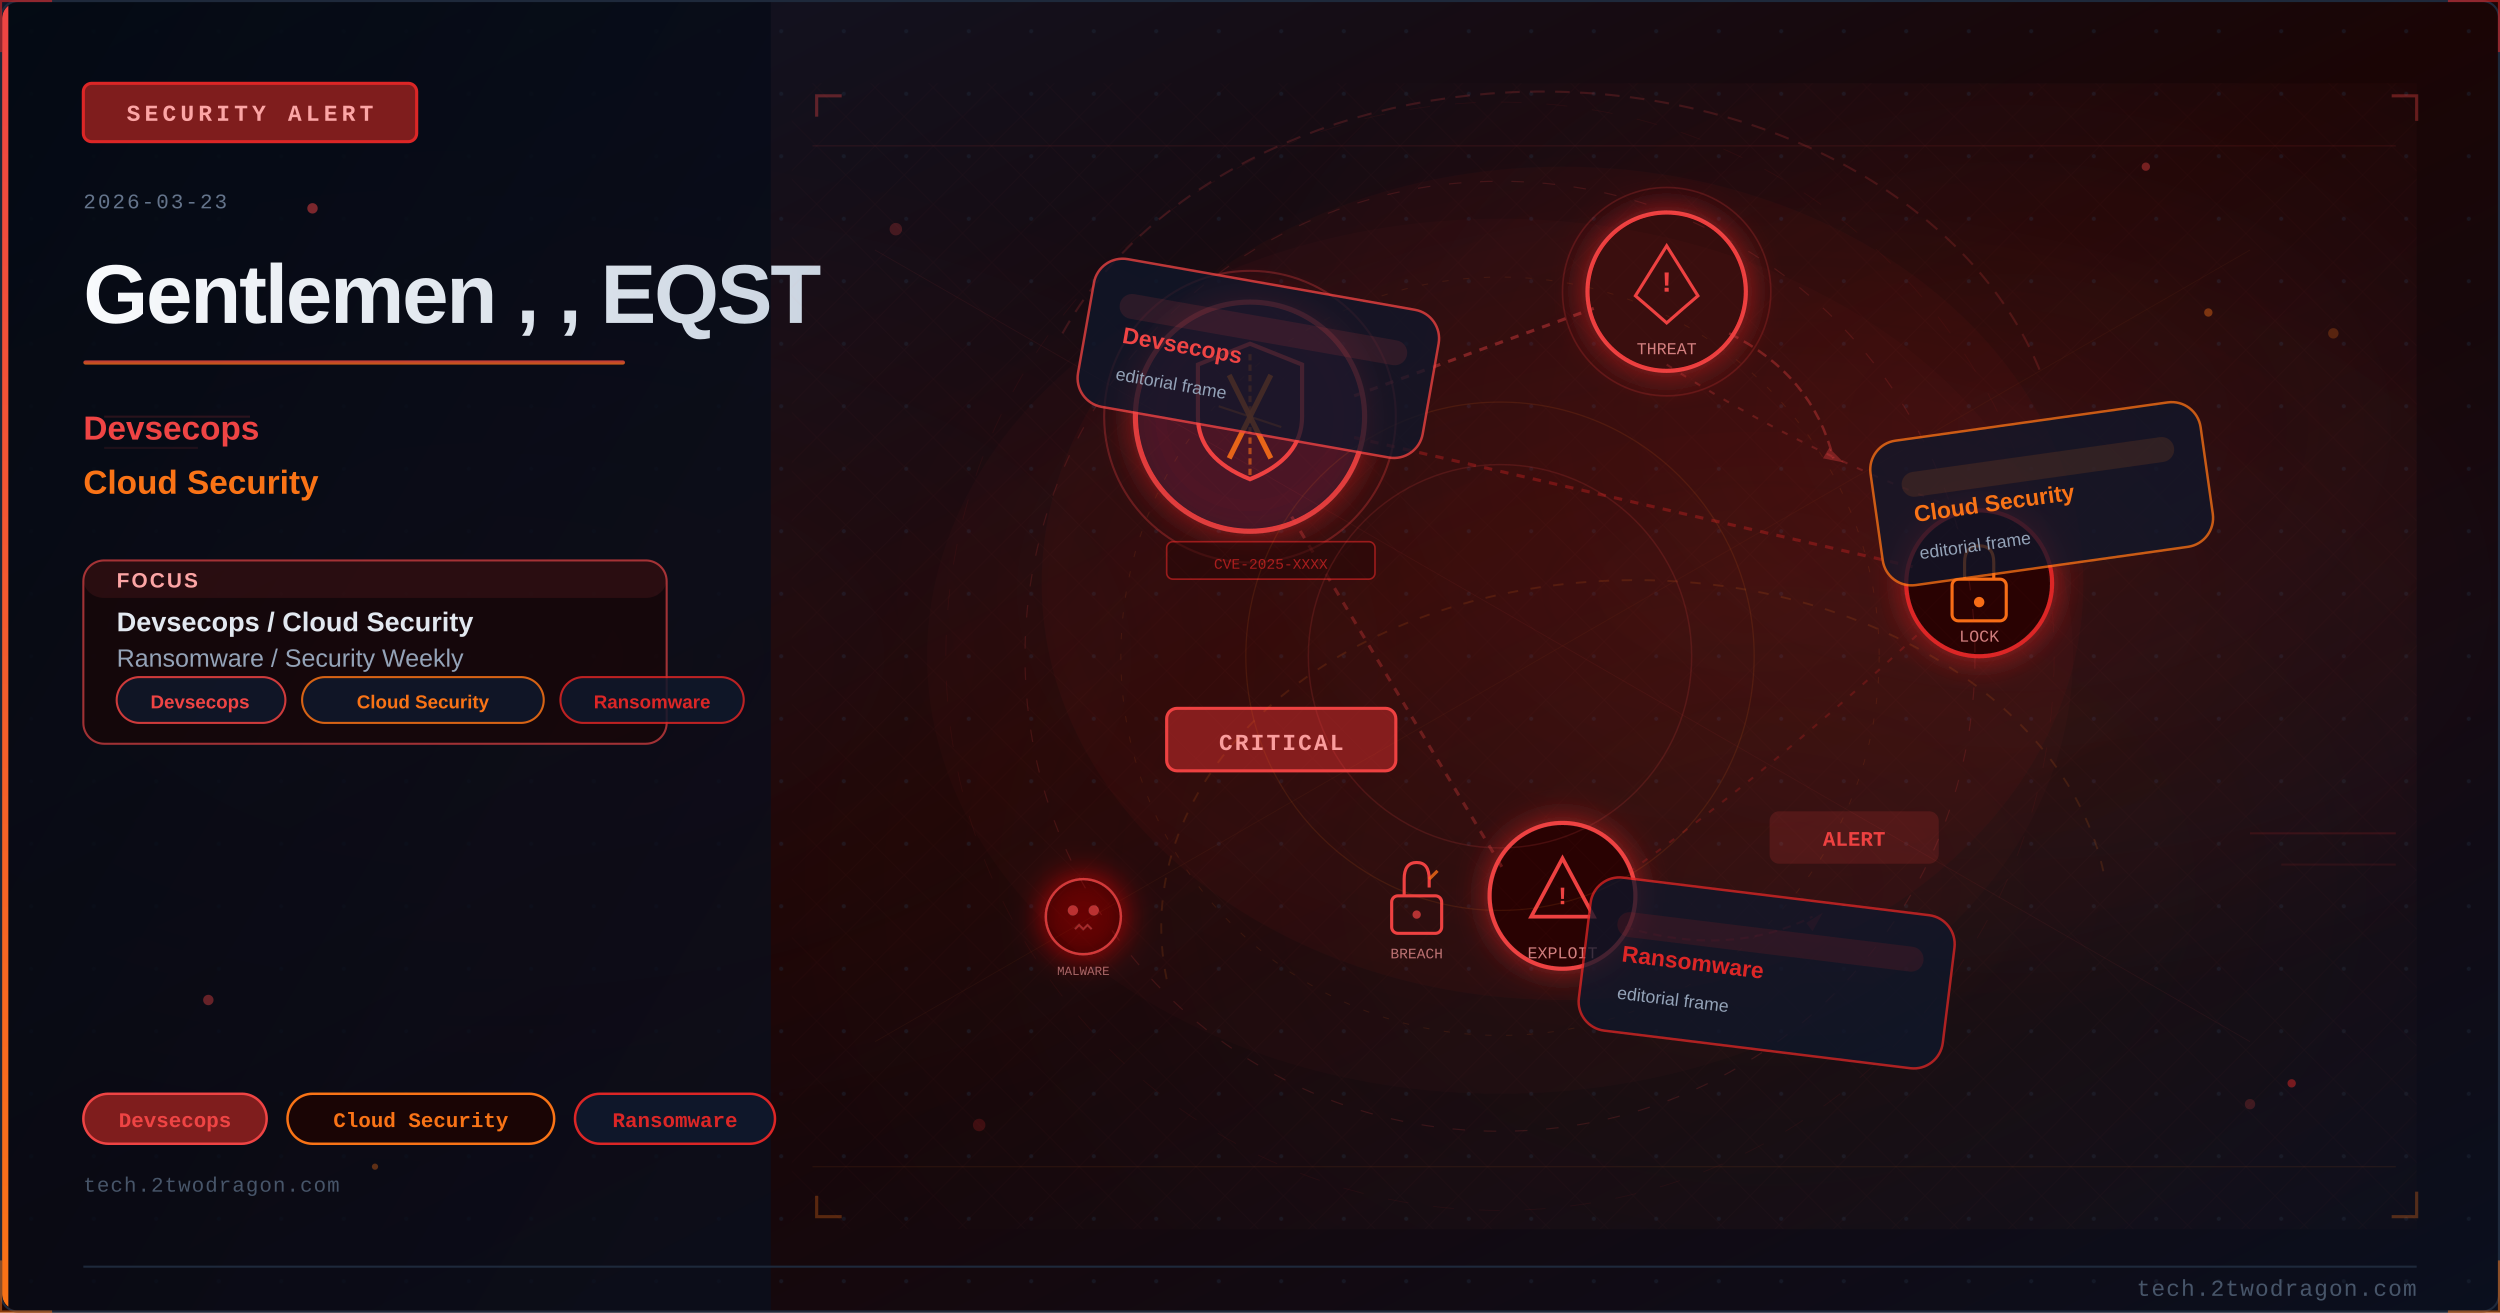
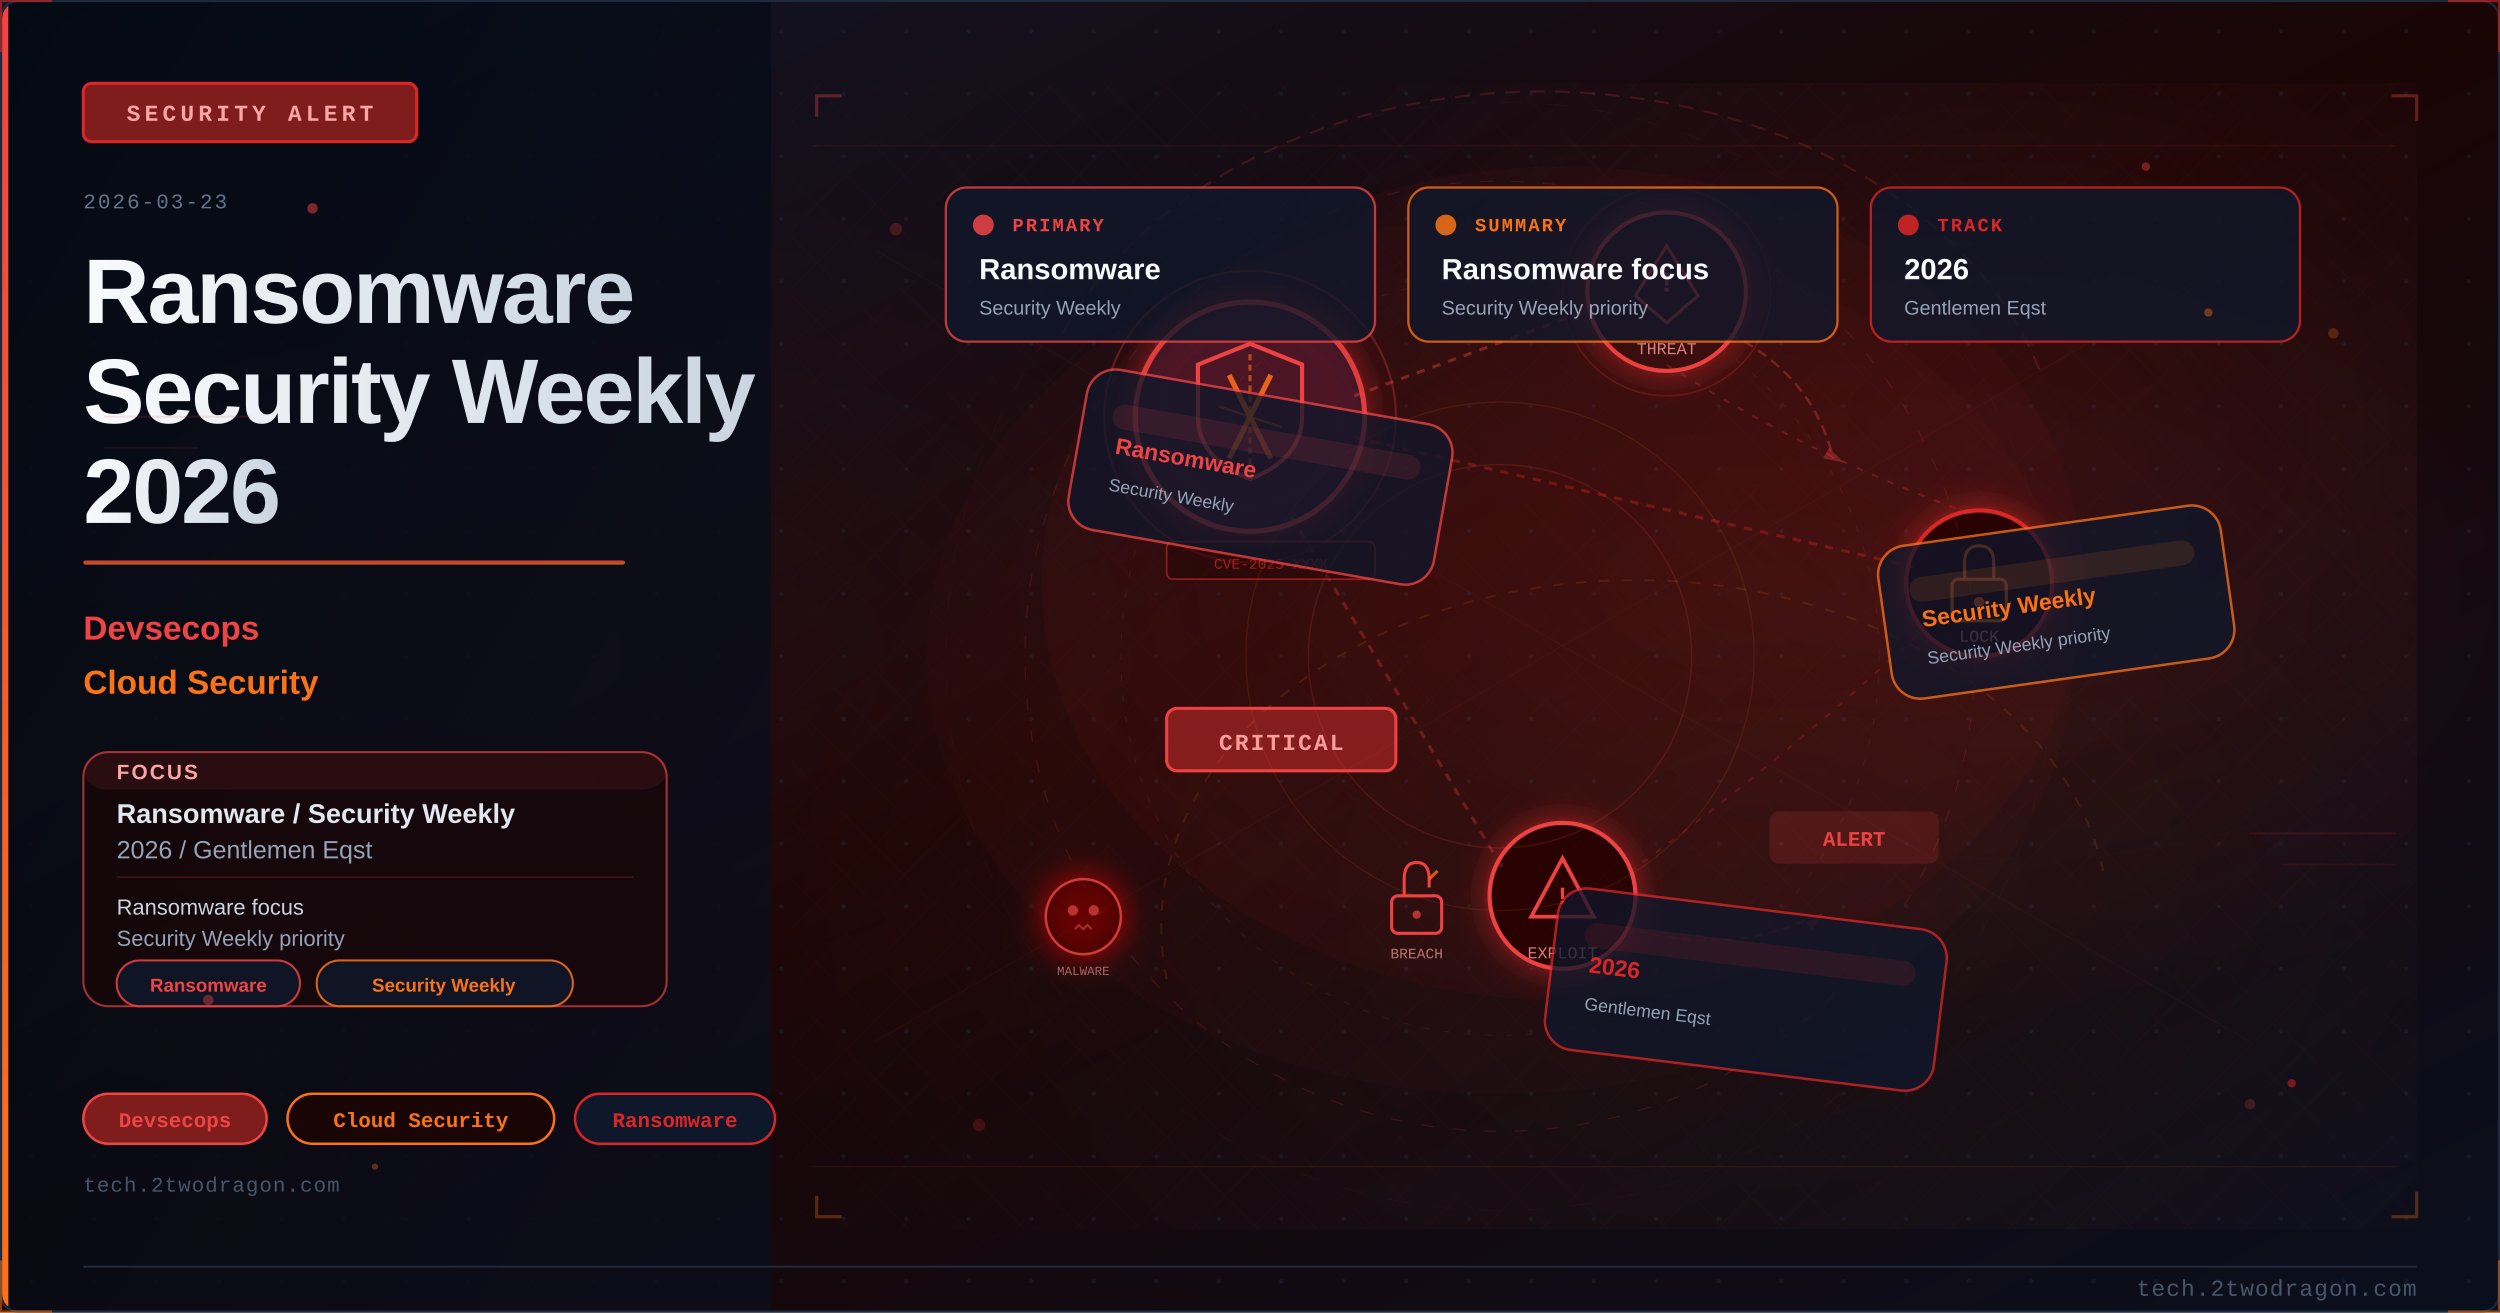
<svg xmlns="http://www.w3.org/2000/svg" viewBox="0 0 1200 630" width="1200" height="630">
  <defs>
    <linearGradient id="uc00079bg" x1="0%" y1="0%" x2="100%" y2="100%">
      <stop offset="0%" style="stop-color:#0f172a" />
      <stop offset="50%" style="stop-color:#1a0505" />
      <stop offset="100%" style="stop-color:#0a0f1e" />
    </linearGradient>
    <linearGradient id="uc00079accent" x1="0%" y1="0%" x2="0%" y2="100%">
      <stop offset="0%" style="stop-color:#ef4444" />
      <stop offset="100%" style="stop-color:#f97316" />
    </linearGradient>
    <linearGradient id="uc00079title" x1="0%" y1="0%" x2="100%" y2="0%">
      <stop offset="0%" style="stop-color:#f8fafc" />
      <stop offset="100%" style="stop-color:#cbd5e1" />
    </linearGradient>
    <linearGradient id="uc00079panel" x1="0%" y1="0%" x2="100%" y2="100%">
      <stop offset="0%" style="stop-color:#020810;stop-opacity:0.85" />
      <stop offset="100%" style="stop-color:#0a0f1e;stop-opacity:0.75" />
    </linearGradient>
    <radialGradient id="uc00079ambientL" cx="20%" cy="50%" r="40%">
      <stop offset="0%" style="stop-color:#ef4444;stop-opacity:0.06" />
      <stop offset="100%" style="stop-color:#ef4444;stop-opacity:0" />
    </radialGradient>
    <radialGradient id="uc00079ambientR" cx="70%" cy="45%" r="35%">
      <stop offset="0%" style="stop-color:#dc2626;stop-opacity:0.08" />
      <stop offset="100%" style="stop-color:#dc2626;stop-opacity:0" />
    </radialGradient>
    <filter id="uc00079glow" x="-100%" y="-100%" width="300%" height="300%">
      <feDropShadow dx="0" dy="0" stdDeviation="8" flood-color="#dc2626" flood-opacity="0.7" />
    </filter>
    <filter id="uc00079blur" x="-50%" y="-50%" width="200%" height="200%">
      <feGaussianBlur stdDeviation="12" />
    </filter>
    <filter id="uc00079textglow" x="-20%" y="-20%" width="140%" height="140%">
      <feDropShadow dx="0" dy="0" stdDeviation="4" flood-color="#ef4444" flood-opacity="0.5" />
    </filter>
    <filter id="uc00079fxGlow" x="-50%" y="-50%" width="200%" height="200%">
      <feGaussianBlur stdDeviation="6" result="b" />
      <feColorMatrix in="b" type="matrix" values="1.2 0.4 0 0 0 0.5 0.6 0 0 0 0 0 0 0 0 0 0 0 0.85 0" result="g" />
      <feMerge>
        <feMergeNode in="g" />
        <feMergeNode in="SourceGraphic" />
      </feMerge>
    </filter>
    <filter id="uc00079fxRed" x="-60%" y="-60%" width="220%" height="220%">
      <feGaussianBlur stdDeviation="8" result="b" />
      <feColorMatrix in="b" type="matrix" values="1.3 0 0 0 0.7 0 0 0 0 0 0 0 0 0 0 0 0 0 0.95 0" result="g" />
      <feMerge>
        <feMergeNode in="g" />
        <feMergeNode in="SourceGraphic" />
      </feMerge>
    </filter>
    <radialGradient id="uc00079sceneGlow1" cx="75%" cy="30%" r="50%">
      <stop offset="0%" stop-color="#ef4444" stop-opacity="0.15" />
      <stop offset="100%" stop-color="#ef4444" stop-opacity="0" />
    </radialGradient>
    <radialGradient id="uc00079sceneGlow2" cx="60%" cy="70%" r="60%">
      <stop offset="0%" stop-color="#f97316" stop-opacity="0.10" />
      <stop offset="100%" stop-color="#f97316" stop-opacity="0" />
    </radialGradient>
    <pattern id="uc00079dots" x="0" y="0" width="30" height="30" patternUnits="userSpaceOnUse">
      <circle cx="15" cy="15" r="1" fill="#1e293b" opacity="0.7" />
    </pattern>
    <clipPath id="uc00079clip">
      <rect x="1" y="1" width="1198" height="628" rx="8" ry="8" />
    </clipPath>
    <style>
      @keyframes uc00079floatUp { 0%{transform:translateY(0);opacity:0.9} 85%{opacity:0.5} 100%{transform:translateY(-80px);opacity:0} }
      @keyframes uc00079pulse { 0%,100%{opacity:0.5} 50%{opacity:1} }
      @keyframes uc00079crackFx { 0%,100%{stroke-opacity:0.6} 50%{stroke-opacity:1} }
      @keyframes uc00079glimmer { 0%{opacity:0.3} 50%{opacity:0.85} 100%{opacity:0.3} }
      @keyframes uc00079dash { to{stroke-dashoffset:-20} }
      @keyframes uc00079rotSpin { from{transform:rotate(0deg)} to{transform:rotate(360deg)} }
      .uc00079fa { animation: uc00079floatUp 3.2s ease-in infinite; }
      .uc00079fb { animation: uc00079floatUp 3.8s ease-in infinite; animation-delay:0.9s; }
      .uc00079fc { animation: uc00079floatUp 2.9s ease-in infinite; animation-delay:1.7s; }
      .uc00079crack { animation: uc00079crackFx 1.9s ease-in-out infinite; }
      .uc00079blink { animation: uc00079pulse 2.2s ease-in-out infinite; }
    </style>
  </defs>
  <rect width="1200" height="630" fill="url(#uc00079bg)" />
  <g clip-path="url(#uc00079clip)">
    <rect width="1200" height="630" fill="url(#uc00079dots)" opacity="0.6" />
    <rect width="1200" height="630" fill="url(#uc00079ambientL)" />
    <rect width="1200" height="630" fill="url(#uc00079ambientR)" />
    <rect x="0" y="0" width="370" height="630" fill="url(#uc00079panel)" />
    <rect x="0" y="0" width="4" height="630" fill="url(#uc00079accent)" />
    <rect x="40" y="40" width="160" height="28" rx="4" fill="#7f1d1d" stroke="#dc2626" stroke-width="1.5" />
    <text x="120" y="58" font-family="Courier New, monospace" font-size="11" fill="#fca5a5" text-anchor="middle" letter-spacing="2" font-weight="bold">SECURITY ALERT</text>
    <text x="40" y="100" font-family="Courier New, monospace" font-size="10" fill="#64748b" letter-spacing="1">2026-03-23</text>
-     <text x="40" y="155" font-family="Segoe UI, Arial, sans-serif" font-size="40" fill="url(#uc00079title)" font-weight="700" letter-spacing="-1">Gentlemen , , EQST</text>
-     <rect x="40" y="173" width="260" height="2" rx="1" fill="url(#uc00079accent)" opacity="0.8" />
-     <text x="40" y="211" font-family="Segoe UI, Arial, sans-serif" font-size="16" fill="#ef4444" font-weight="600">Devsecops</text>
-     <text x="40" y="237" font-family="Segoe UI, Arial, sans-serif" font-size="16" fill="#f97316" font-weight="600">Cloud Security</text>
-     <rect x="40" y="269" width="280" height="88" rx="10" fill="#1a0505" stroke="#ef4444" stroke-width="1" opacity="0.66" />
-     <rect x="40" y="269" width="280" height="18" rx="10" fill="#ef4444" opacity="0.10" />
-     <text x="56" y="282" font-family="Segoe UI, Arial, sans-serif" font-size="10" fill="#fca5a5" font-weight="700" letter-spacing="1">FOCUS</text>
-     <text x="56" y="303" font-family="Segoe UI, Arial, sans-serif" font-size="13" fill="#e2e8f0" font-weight="600">Devsecops / Cloud Security</text>
-     <text x="56" y="320" font-family="Segoe UI, Arial, sans-serif" font-size="12" fill="#94a3b8">Ransomware / Security Weekly</text>
-     <rect x="56" y="325" width="81" height="22" rx="11" fill="#0f172a" stroke="#ef4444" stroke-width="1" opacity="0.85" />
-     <text x="96" y="340" font-family="Segoe UI, Arial, sans-serif" font-size="9" fill="#ef4444" text-anchor="middle" font-weight="600">Devsecops</text>
-     <rect x="145" y="325" width="116" height="22" rx="11" fill="#0f172a" stroke="#f97316" stroke-width="1" opacity="0.85" />
-     <text x="203" y="340" font-family="Segoe UI, Arial, sans-serif" font-size="9" fill="#f97316" text-anchor="middle" font-weight="600">Cloud Security</text>
-     <rect x="269" y="325" width="88" height="22" rx="11" fill="#0f172a" stroke="#dc2626" stroke-width="1" opacity="0.85" />
-     <text x="313" y="340" font-family="Segoe UI, Arial, sans-serif" font-size="9" fill="#dc2626" text-anchor="middle" font-weight="600">Ransomware</text>
+     <text x="40" y="155" font-family="Segoe UI, Arial, sans-serif" font-size="44" fill="url(#uc00079title)" font-weight="700" letter-spacing="-1">Ransomware</text>
+     <text x="40" y="203" font-family="Segoe UI, Arial, sans-serif" font-size="44" fill="url(#uc00079title)" font-weight="700" letter-spacing="-1">Security Weekly</text>
+     <text x="40" y="251" font-family="Segoe UI, Arial, sans-serif" font-size="44" fill="url(#uc00079title)" font-weight="700" letter-spacing="-1">2026</text>
+     <rect x="40" y="269" width="260" height="2" rx="1" fill="url(#uc00079accent)" opacity="0.8" />
+     <text x="40" y="307" font-family="Segoe UI, Arial, sans-serif" font-size="16" fill="#ef4444" font-weight="600">Devsecops</text>
+     <text x="40" y="333" font-family="Segoe UI, Arial, sans-serif" font-size="16" fill="#f97316" font-weight="600">Cloud Security</text>
+     <rect x="40" y="361" width="280" height="122" rx="12" fill="#1a0505" stroke="#ef4444" stroke-width="1" opacity="0.66" />
+     <rect x="40" y="361" width="280" height="18" rx="12" fill="#ef4444" opacity="0.10" />
+     <text x="56" y="374" font-family="Segoe UI, Arial, sans-serif" font-size="10" fill="#fca5a5" font-weight="700" letter-spacing="1">FOCUS</text>
+     <text x="56" y="395" font-family="Segoe UI, Arial, sans-serif" font-size="13" fill="#e2e8f0" font-weight="600">Ransomware / Security Weekly</text>
+     <text x="56" y="412" font-family="Segoe UI, Arial, sans-serif" font-size="12" fill="#94a3b8">2026 / Gentlemen Eqst</text>
+     <line x1="56" y1="421" x2="304" y2="421" stroke="#ef4444" stroke-width="0.8" opacity="0.20" />
+     <text x="56" y="439" font-family="Segoe UI, Arial, sans-serif" font-size="10.5" fill="#cbd5e1">Ransomware focus</text>
+     <text x="56" y="454" font-family="Segoe UI, Arial, sans-serif" font-size="10.5" fill="#94a3b8">Security Weekly priority</text>
+     <rect x="56" y="461" width="88" height="22" rx="11" fill="#0f172a" stroke="#ef4444" stroke-width="1" opacity="0.85" />
+     <text x="100" y="476" font-family="Segoe UI, Arial, sans-serif" font-size="9" fill="#ef4444" text-anchor="middle" font-weight="600">Ransomware</text>
+     <rect x="152" y="461" width="123" height="22" rx="11" fill="#0f172a" stroke="#f97316" stroke-width="1" opacity="0.85" />
+     <text x="213" y="476" font-family="Segoe UI, Arial, sans-serif" font-size="9" fill="#f97316" text-anchor="middle" font-weight="600">Security Weekly</text>
    <rect x="40" y="525" width="88" height="24" rx="12" fill="#7f1d1d" stroke="#ef4444" stroke-width="1.2" />
    <text x="84" y="541" font-family="Courier New, monospace" font-size="10" fill="#ef4444" text-anchor="middle" font-weight="bold">Devsecops</text>
    <rect x="138" y="525" width="128" height="24" rx="12" fill="#1a0505" stroke="#f97316" stroke-width="1.2" />
    <text x="202" y="541" font-family="Courier New, monospace" font-size="10" fill="#f97316" text-anchor="middle" font-weight="bold">Cloud Security</text>
    <rect x="276" y="525" width="96" height="24" rx="12" fill="#0f172a" stroke="#dc2626" stroke-width="1.2" />
    <text x="324" y="541" font-family="Courier New, monospace" font-size="10" fill="#dc2626" text-anchor="middle" font-weight="bold">Ransomware</text>
    <text x="40" y="572" font-family="Courier New, monospace" font-size="10" fill="#475569" letter-spacing="0.5">tech.2twodragon.com</text>
    <rect x="380" y="40" width="780" height="550" fill="url(#uc00079sceneGlow1)" opacity="0.6" />
    <rect x="380" y="40" width="780" height="550" fill="url(#uc00079sceneGlow2)" opacity="0.5" />
    <g filter="url(#uc00079glow)">
      <circle cx="600" cy="200" r="55" fill="#0f172a" stroke="#ef4444" stroke-width="2.5" opacity="0.9" />
      <circle cx="600" cy="200" r="55" fill="#dc2626" opacity="0.08" />
    </g>
    <path d="M600 165 L625 175 L625 200 Q625 220 600 230 Q575 220 575 200 L575 175 Z" fill="none" stroke="#ef4444" stroke-width="2" />
    <line x1="590" y1="180" x2="610" y2="220" stroke="#f97316" stroke-width="2.5" opacity="0.9" />
    <line x1="610" y1="180" x2="590" y2="220" stroke="#f97316" stroke-width="2.5" opacity="0.9" />
    <g filter="url(#uc00079glow)">
      <circle cx="800" cy="140" r="38" fill="#1a0505" stroke="#ef4444" stroke-width="2" />
      <circle cx="800" cy="140" r="38" fill="#dc2626" opacity="0.1" />
    </g>
    <polygon points="800,118 815,142 808,148 800,155 792,148 785,142" fill="none" stroke="#ef4444" stroke-width="1.5" />
    <text x="800" y="140" font-family="Courier New, monospace" font-size="14" fill="#ef4444" text-anchor="middle" font-weight="bold">!</text>
    <text x="800" y="170" font-family="Courier New, monospace" font-size="8" fill="#fca5a5" text-anchor="middle" opacity="0.8">THREAT</text>
    <g filter="url(#uc00079glow)">
      <circle cx="950" cy="280" r="35" fill="#1a0505" stroke="#dc2626" stroke-width="2" />
    </g>
    <rect x="937" y="278" width="26" height="20" rx="3" fill="none" stroke="#f97316" stroke-width="1.5" />
    <path d="M943 278 L943 270 Q943 262 950 262 Q957 262 957 270 L957 278" fill="none" stroke="#f97316" stroke-width="1.5" />
    <circle cx="950" cy="289" r="2.5" fill="#f97316" />
    <text x="950" y="308" font-family="Courier New, monospace" font-size="8" fill="#fca5a5" text-anchor="middle" opacity="0.8">LOCK</text>
    <g filter="url(#uc00079glow)">
      <circle cx="750" cy="430" r="35" fill="#1a0505" stroke="#ef4444" stroke-width="2" />
    </g>
    <polygon points="750,412 765,440 735,440" fill="none" stroke="#ef4444" stroke-width="1.8" />
    <text x="750" y="434" font-family="Courier New, monospace" font-size="12" fill="#ef4444" text-anchor="middle" font-weight="bold">!</text>
    <text x="750" y="460" font-family="Courier New, monospace" font-size="8" fill="#fca5a5" text-anchor="middle" opacity="0.8">EXPLOIT</text>
    <line x1="650" y1="190" x2="765" y2="148" stroke="#ef4444" stroke-width="1.5" opacity="0.4" stroke-dasharray="4 4" style="animation: uc00079dash 2s linear infinite" />
    <line x1="650" y1="210" x2="918" y2="272" stroke="#dc2626" stroke-width="1.5" opacity="0.35" stroke-dasharray="4 4" />
    <line x1="620" y1="248" x2="722" y2="418" stroke="#ef4444" stroke-width="1.5" opacity="0.3" stroke-dasharray="4 4" />
    <path d="M 800 175 Q 870 220 950 248" fill="none" stroke="#ef4444" stroke-width="1" opacity="0.25" stroke-dasharray="3 5" />
    <path d="M 920 305 Q 850 370 780 420" fill="none" stroke="#dc2626" stroke-width="1" opacity="0.25" stroke-dasharray="3 5" />
    <rect x="560" y="340" width="110" height="30" rx="5" fill="#7f1d1d" stroke="#ef4444" stroke-width="1.5" />
    <text x="615" y="360" font-family="Courier New, monospace" font-size="11" fill="#fca5a5" text-anchor="middle" font-weight="bold" letter-spacing="1">CRITICAL</text>
    <circle cx="600" cy="200" r="70" fill="none" stroke="#ef4444" stroke-width="1" opacity="0.3" style="animation: uc00079pulse 3s ease-in-out infinite" />
    <circle cx="800" cy="140" r="50" fill="none" stroke="#ef4444" stroke-width="0.8" opacity="0.2" style="animation: uc00079pulse 4s ease-in-out infinite" />
    <path d="M600 170 L600 230" stroke="#f97316" stroke-width="1.5" opacity="0.6" stroke-dasharray="3 2" />
    <path d="M585 195 L615 205" stroke="#f97316" stroke-width="1" opacity="0.5" />
    <g transform="translate(680,430)">
      <rect x="-12" y="0" width="24" height="18" rx="3" fill="none" stroke="#ef4444" stroke-width="1.5" />
      <path d="M-6 0 L-6 -8 Q-6 -16 0 -16 Q6 -16 6 -8 L6 -4" fill="none" stroke="#ef4444" stroke-width="1.5" />
      <line x1="6" y1="-8" x2="10" y2="-12" stroke="#f97316" stroke-width="1.5" opacity="0.8" />
      <circle cx="0" cy="9" r="2" fill="#ef4444" opacity="0.7" />
    </g>
    <text x="680" y="460" font-family="Courier New, monospace" font-size="7" fill="#fca5a5" text-anchor="middle" opacity="0.7">BREACH</text>
    <path d="M 830 160 Q 870 180 880 220" fill="none" stroke="#ef4444" stroke-width="1.2" opacity="0.35" stroke-dasharray="5 3" style="animation: uc00079dash 2.5s linear infinite" />
    <polygon points="878,215 885,222 875,220" fill="#ef4444" opacity="0.35" />
    <path d="M 780 445 Q 830 460 870 440" fill="none" stroke="#dc2626" stroke-width="1" opacity="0.3" stroke-dasharray="4 3" />
    <polygon points="867,443 875,438 870,447" fill="#dc2626" opacity="0.3" />
    <g transform="translate(520,440)" filter="url(#uc00079fxRed)">
      <circle cx="0" cy="0" r="18" fill="#1a0505" stroke="#ef4444" stroke-width="1.2" opacity="0.8" />
      <circle cx="-5" cy="-3" r="2.5" fill="#ef4444" opacity="0.7" />
      <circle cx="5" cy="-3" r="2.5" fill="#ef4444" opacity="0.7" />
      <path d="M-4 6 L-2 4 L0 6 L2 4 L4 6" fill="none" stroke="#ef4444" stroke-width="1" opacity="0.6" />
    </g>
    <text x="520" y="468" font-family="Courier New, monospace" font-size="6" fill="#fca5a5" text-anchor="middle" opacity="0.6">MALWARE</text>
    <rect x="850" y="390" width="80" height="24" rx="4" fill="#ef4444" opacity="0.15" stroke="#ef4444" stroke-width="1.2" />
    <text x="890" y="406" font-family="Courier New, monospace" font-size="10" fill="#ef4444" text-anchor="middle" font-weight="bold" class="uc00079blink">ALERT</text>
    <rect x="560" y="260" width="100" height="18" rx="3" fill="#1a0505" stroke="#dc2626" stroke-width="0.8" opacity="0.6" />
    <text x="610" y="273" font-family="Courier New, monospace" font-size="7" fill="#dc2626" text-anchor="middle" opacity="0.7">CVE-2025-XXXX</text>
    <ellipse cx="750" cy="280" rx="250" ry="200" fill="#dc2626" opacity="0.04" />
    <defs>
      <pattern id="uc00079mesh" x="0" y="0" width="28" height="28" patternUnits="userSpaceOnUse">
        <path d="M 0 14 L 14 0 L 28 14 L 14 28 Z" fill="none" stroke="#ef4444" stroke-width="0.35" opacity="0.12" />
      </pattern>
    </defs>
    <rect x="380" y="40" width="780" height="550" fill="url(#uc00079mesh)" opacity="0.25" />
    <circle cx="720" cy="315" r="228" fill="none" stroke="#ef4444" stroke-width="0.55" stroke-dasharray="6 9" opacity="0.16" />
    <circle cx="720" cy="315" r="182" fill="none" stroke="#f97316" stroke-width="0.45" stroke-dasharray="3 7" opacity="0.11" />
    <circle cx="720" cy="315" r="266" fill="none" stroke="#dc2626" stroke-width="0.35" stroke-dasharray="10 12" opacity="0.08" />
    <line x1="390" y1="70" x2="1150" y2="70" stroke="#ef4444" stroke-width="0.6" opacity="0.10" />
    <line x1="390" y1="560" x2="1150" y2="560" stroke="#f97316" stroke-width="0.6" opacity="0.08" />
    <line x1="420" y1="120" x2="1080" y2="500" stroke="#ef4444" stroke-width="0.35" opacity="0.08" />
    <line x1="1080" y1="120" x2="420" y2="500" stroke="#f97316" stroke-width="0.35" opacity="0.06" />
    <polyline points="392,56 392,46 404,46" fill="none" stroke="#ef4444" stroke-width="1.5" opacity="0.35" />
    <polyline points="1148,46 1160,46 1160,58" fill="none" stroke="#ef4444" stroke-width="1.5" opacity="0.35" />
    <polyline points="392,574 392,584 404,584" fill="none" stroke="#f97316" stroke-width="1.5" opacity="0.30" />
    <polyline points="1148,584 1160,584 1160,572" fill="none" stroke="#f97316" stroke-width="1.5" opacity="0.30" />
    <ellipse cx="720" cy="315" rx="275" ry="210" fill="#dc2626" opacity="0.03" />
    <circle cx="430" cy="110" r="3" fill="#ef4444" opacity="0.22" />
    <circle cx="1120" cy="160" r="2.5" fill="#f97316" opacity="0.24" />
    <circle cx="470" cy="540" r="3" fill="#dc2626" opacity="0.20" />
    <circle cx="1080" cy="530" r="2.5" fill="#ef4444" opacity="0.20" />
    <path d="M 510 160 A 250 190 0 0 1 980 180" fill="none" stroke="#ef4444" stroke-width="1" opacity="0.18" stroke-dasharray="7 5" style="animation: uc00079dash 5s linear infinite" />
    <path d="M 560 470 A 205 150 0 0 1 1010 420" fill="none" stroke="#f97316" stroke-width="0.9" opacity="0.14" stroke-dasharray="5 6" />
    <circle cx="720" cy="315" r="92" fill="none" stroke="#ef4444" stroke-width="0.7" opacity="0.16" />
    <circle cx="720" cy="315" r="122" fill="none" stroke="#f97316" stroke-width="0.6" opacity="0.12" />
-     <g transform="rotate(10 604.0 172.0)">
-       <rect x="520" y="136" width="168" height="72" rx="14" fill="#0f172a" stroke="#ef4444" stroke-width="1.2" opacity="0.76" />
-       <rect x="534" y="152" width="140" height="12" rx="6" fill="#ef4444" opacity="0.12" />
-       <text x="538" y="176" font-family="Segoe UI, Arial, sans-serif" font-size="11" fill="#ef4444" font-weight="700">Devsecops</text>
-       <text x="538" y="194" font-family="Segoe UI, Arial, sans-serif" font-size="8.5" fill="#94a3b8">editorial frame</text>
-     </g>
-     <g transform="rotate(-8 980.0 237.0)">
-       <rect x="900" y="202" width="160" height="70" rx="14" fill="#0f172a" stroke="#f97316" stroke-width="1.2" opacity="0.76" />
-       <rect x="914" y="218" width="132" height="12" rx="6" fill="#f97316" opacity="0.12" />
-       <text x="918" y="242" font-family="Segoe UI, Arial, sans-serif" font-size="11" fill="#f97316" font-weight="700">Cloud Security</text>
-       <text x="918" y="260" font-family="Segoe UI, Arial, sans-serif" font-size="8.5" fill="#94a3b8">editorial frame</text>
-     </g>
-     <g transform="rotate(7 848.0 467.0)">
-       <rect x="760" y="430" width="176" height="74" rx="14" fill="#0f172a" stroke="#dc2626" stroke-width="1.2" opacity="0.76" />
-       <rect x="774" y="446" width="148" height="12" rx="6" fill="#dc2626" opacity="0.12" />
-       <text x="778" y="470" font-family="Segoe UI, Arial, sans-serif" font-size="11" fill="#dc2626" font-weight="700">Ransomware</text>
-       <text x="778" y="488" font-family="Segoe UI, Arial, sans-serif" font-size="8.5" fill="#94a3b8">editorial frame</text>
+     <rect x="454" y="90" width="206" height="74" rx="10" fill="#0f172a" stroke="#ef4444" stroke-width="1.1" opacity="0.78" />
+     <circle cx="472" cy="108" r="5" fill="#ef4444" opacity="0.85" />
+     <text x="486" y="111" font-family="Courier New, monospace" font-size="9" fill="#ef4444" font-weight="700" letter-spacing="1">PRIMARY</text>
+     <text x="470" y="134" font-family="Segoe UI, Arial, sans-serif" font-size="14" fill="#f8fafc" font-weight="700">Ransomware</text>
+     <text x="470" y="151" font-family="Segoe UI, Arial, sans-serif" font-size="9.5" fill="#94a3b8">Security Weekly</text>
+     <rect x="676" y="90" width="206" height="74" rx="10" fill="#0f172a" stroke="#f97316" stroke-width="1.1" opacity="0.78" />
+     <circle cx="694" cy="108" r="5" fill="#f97316" opacity="0.85" />
+     <text x="708" y="111" font-family="Courier New, monospace" font-size="9" fill="#f97316" font-weight="700" letter-spacing="1">SUMMARY</text>
+     <text x="692" y="134" font-family="Segoe UI, Arial, sans-serif" font-size="14" fill="#f8fafc" font-weight="700">Ransomware focus</text>
+     <text x="692" y="151" font-family="Segoe UI, Arial, sans-serif" font-size="9.5" fill="#94a3b8">Security Weekly priority</text>
+     <rect x="898" y="90" width="206" height="74" rx="10" fill="#0f172a" stroke="#dc2626" stroke-width="1.1" opacity="0.78" />
+     <circle cx="916" cy="108" r="5" fill="#dc2626" opacity="0.85" />
+     <text x="930" y="111" font-family="Courier New, monospace" font-size="9" fill="#dc2626" font-weight="700" letter-spacing="1">TRACK</text>
+     <text x="914" y="134" font-family="Segoe UI, Arial, sans-serif" font-size="14" fill="#f8fafc" font-weight="700">2026</text>
+     <text x="914" y="151" font-family="Segoe UI, Arial, sans-serif" font-size="9.5" fill="#94a3b8">Gentlemen Eqst</text>
+     <g transform="rotate(10 605.0 229.0)">
+       <rect x="516" y="190" width="178" height="78" rx="14" fill="#0f172a" stroke="#ef4444" stroke-width="1.2" opacity="0.76" />
+       <rect x="530" y="206" width="150" height="12" rx="6" fill="#ef4444" opacity="0.12" />
+       <text x="534" y="230" font-family="Segoe UI, Arial, sans-serif" font-size="11" fill="#ef4444" font-weight="700">Ransomware</text>
+       <text x="534" y="248" font-family="Segoe UI, Arial, sans-serif" font-size="8.5" fill="#94a3b8">Security Weekly</text>
+     </g>
+     <g transform="rotate(-8 987.0 289.0)">
+       <rect x="904" y="252" width="166" height="74" rx="14" fill="#0f172a" stroke="#f97316" stroke-width="1.2" opacity="0.76" />
+       <rect x="918" y="268" width="138" height="12" rx="6" fill="#f97316" opacity="0.12" />
+       <text x="922" y="292" font-family="Segoe UI, Arial, sans-serif" font-size="11" fill="#f97316" font-weight="700">Security Weekly</text>
+       <text x="922" y="310" font-family="Segoe UI, Arial, sans-serif" font-size="8.5" fill="#94a3b8">Security Weekly priority</text>
+     </g>
+     <g transform="rotate(7 838.0 475.0)">
+       <rect x="744" y="436" width="188" height="78" rx="14" fill="#0f172a" stroke="#dc2626" stroke-width="1.2" opacity="0.76" />
+       <rect x="758" y="452" width="160" height="12" rx="6" fill="#dc2626" opacity="0.12" />
+       <text x="762" y="476" font-family="Segoe UI, Arial, sans-serif" font-size="11" fill="#dc2626" font-weight="700">2026</text>
+       <text x="762" y="494" font-family="Segoe UI, Arial, sans-serif" font-size="8.5" fill="#94a3b8">Gentlemen Eqst</text>
    </g>
    <circle cx="150" cy="100" r="2.5" fill="#ef4444" opacity="0.5">
      <animate attributeName="opacity" values="0.5;0.15;0.5" dur="3.0s" repeatCount="indefinite" />
    </circle>
    <circle cx="1060" cy="150" r="2.0" fill="#f97316" opacity="0.4">
      <animate attributeName="opacity" values="0.4;0.12;0.4" dur="2.8s" repeatCount="indefinite" />
    </circle>
    <circle cx="100" cy="480" r="2.5" fill="#ef4444" opacity="0.4">
      <animate attributeName="opacity" values="0.4;0.12;0.4" dur="3.5s" repeatCount="indefinite" />
    </circle>
    <circle cx="1100" cy="520" r="2.0" fill="#dc2626" opacity="0.5">
      <animate attributeName="opacity" values="0.5;0.15;0.5" dur="4.0s" repeatCount="indefinite" />
    </circle>
    <circle cx="180" cy="560" r="1.5" fill="#f97316" opacity="0.35">
      <animate attributeName="opacity" values="0.35;0.10;0.35" dur="3.2s" repeatCount="indefinite" />
    </circle>
    <circle cx="1030" cy="80" r="2.0" fill="#ef4444" opacity="0.4">
      <animate attributeName="opacity" values="0.4;0.12;0.4" dur="2.5s" repeatCount="indefinite" />
    </circle>
    <line x1="50" y1="200" x2="120" y2="200" stroke="#ef4444" stroke-width="1" opacity="0.15" />
    <line x1="50" y1="215" x2="95" y2="215" stroke="#ef4444" stroke-width="1" opacity="0.1" />
    <line x1="1080" y1="400" x2="1150" y2="400" stroke="#dc2626" stroke-width="1" opacity="0.15" />
    <line x1="1095" y1="415" x2="1150" y2="415" stroke="#dc2626" stroke-width="1" opacity="0.1" />
    <rect width="1200" height="2" x="0" y="0" fill="#ef4444" opacity="0">
      <animate attributeName="y" values="-2;632" dur="6s" repeatCount="indefinite" />
      <animate attributeName="opacity" values="0;0.03;0.03;0" dur="6s" repeatCount="indefinite" keyTimes="0;0.1;0.9;1" />
    </rect>
  </g>
  <line x1="40" y1="608" x2="1160" y2="608" stroke="#1e293b" stroke-width="1" />
  <text x="1160" y="622" font-family="Courier New, monospace" font-size="11" fill="#475569" text-anchor="end" letter-spacing="0.5">tech.2twodragon.com</text>
  <rect x="0.5" y="0.5" width="1199" height="629" rx="8" ry="8" fill="none" stroke="#1e293b" stroke-width="1" />
  <polyline points="0,25 0,0 25,0" fill="none" stroke="#dc2626" stroke-width="2" opacity="0.6" />
  <polyline points="1175,0 1200,0 1200,25" fill="none" stroke="#dc2626" stroke-width="2" opacity="0.6" />
  <polyline points="0,605 0,630 25,630" fill="none" stroke="#f97316" stroke-width="2" opacity="0.5" />
  <polyline points="1175,630 1200,630 1200,605" fill="none" stroke="#f97316" stroke-width="2" opacity="0.5" />
</svg>
